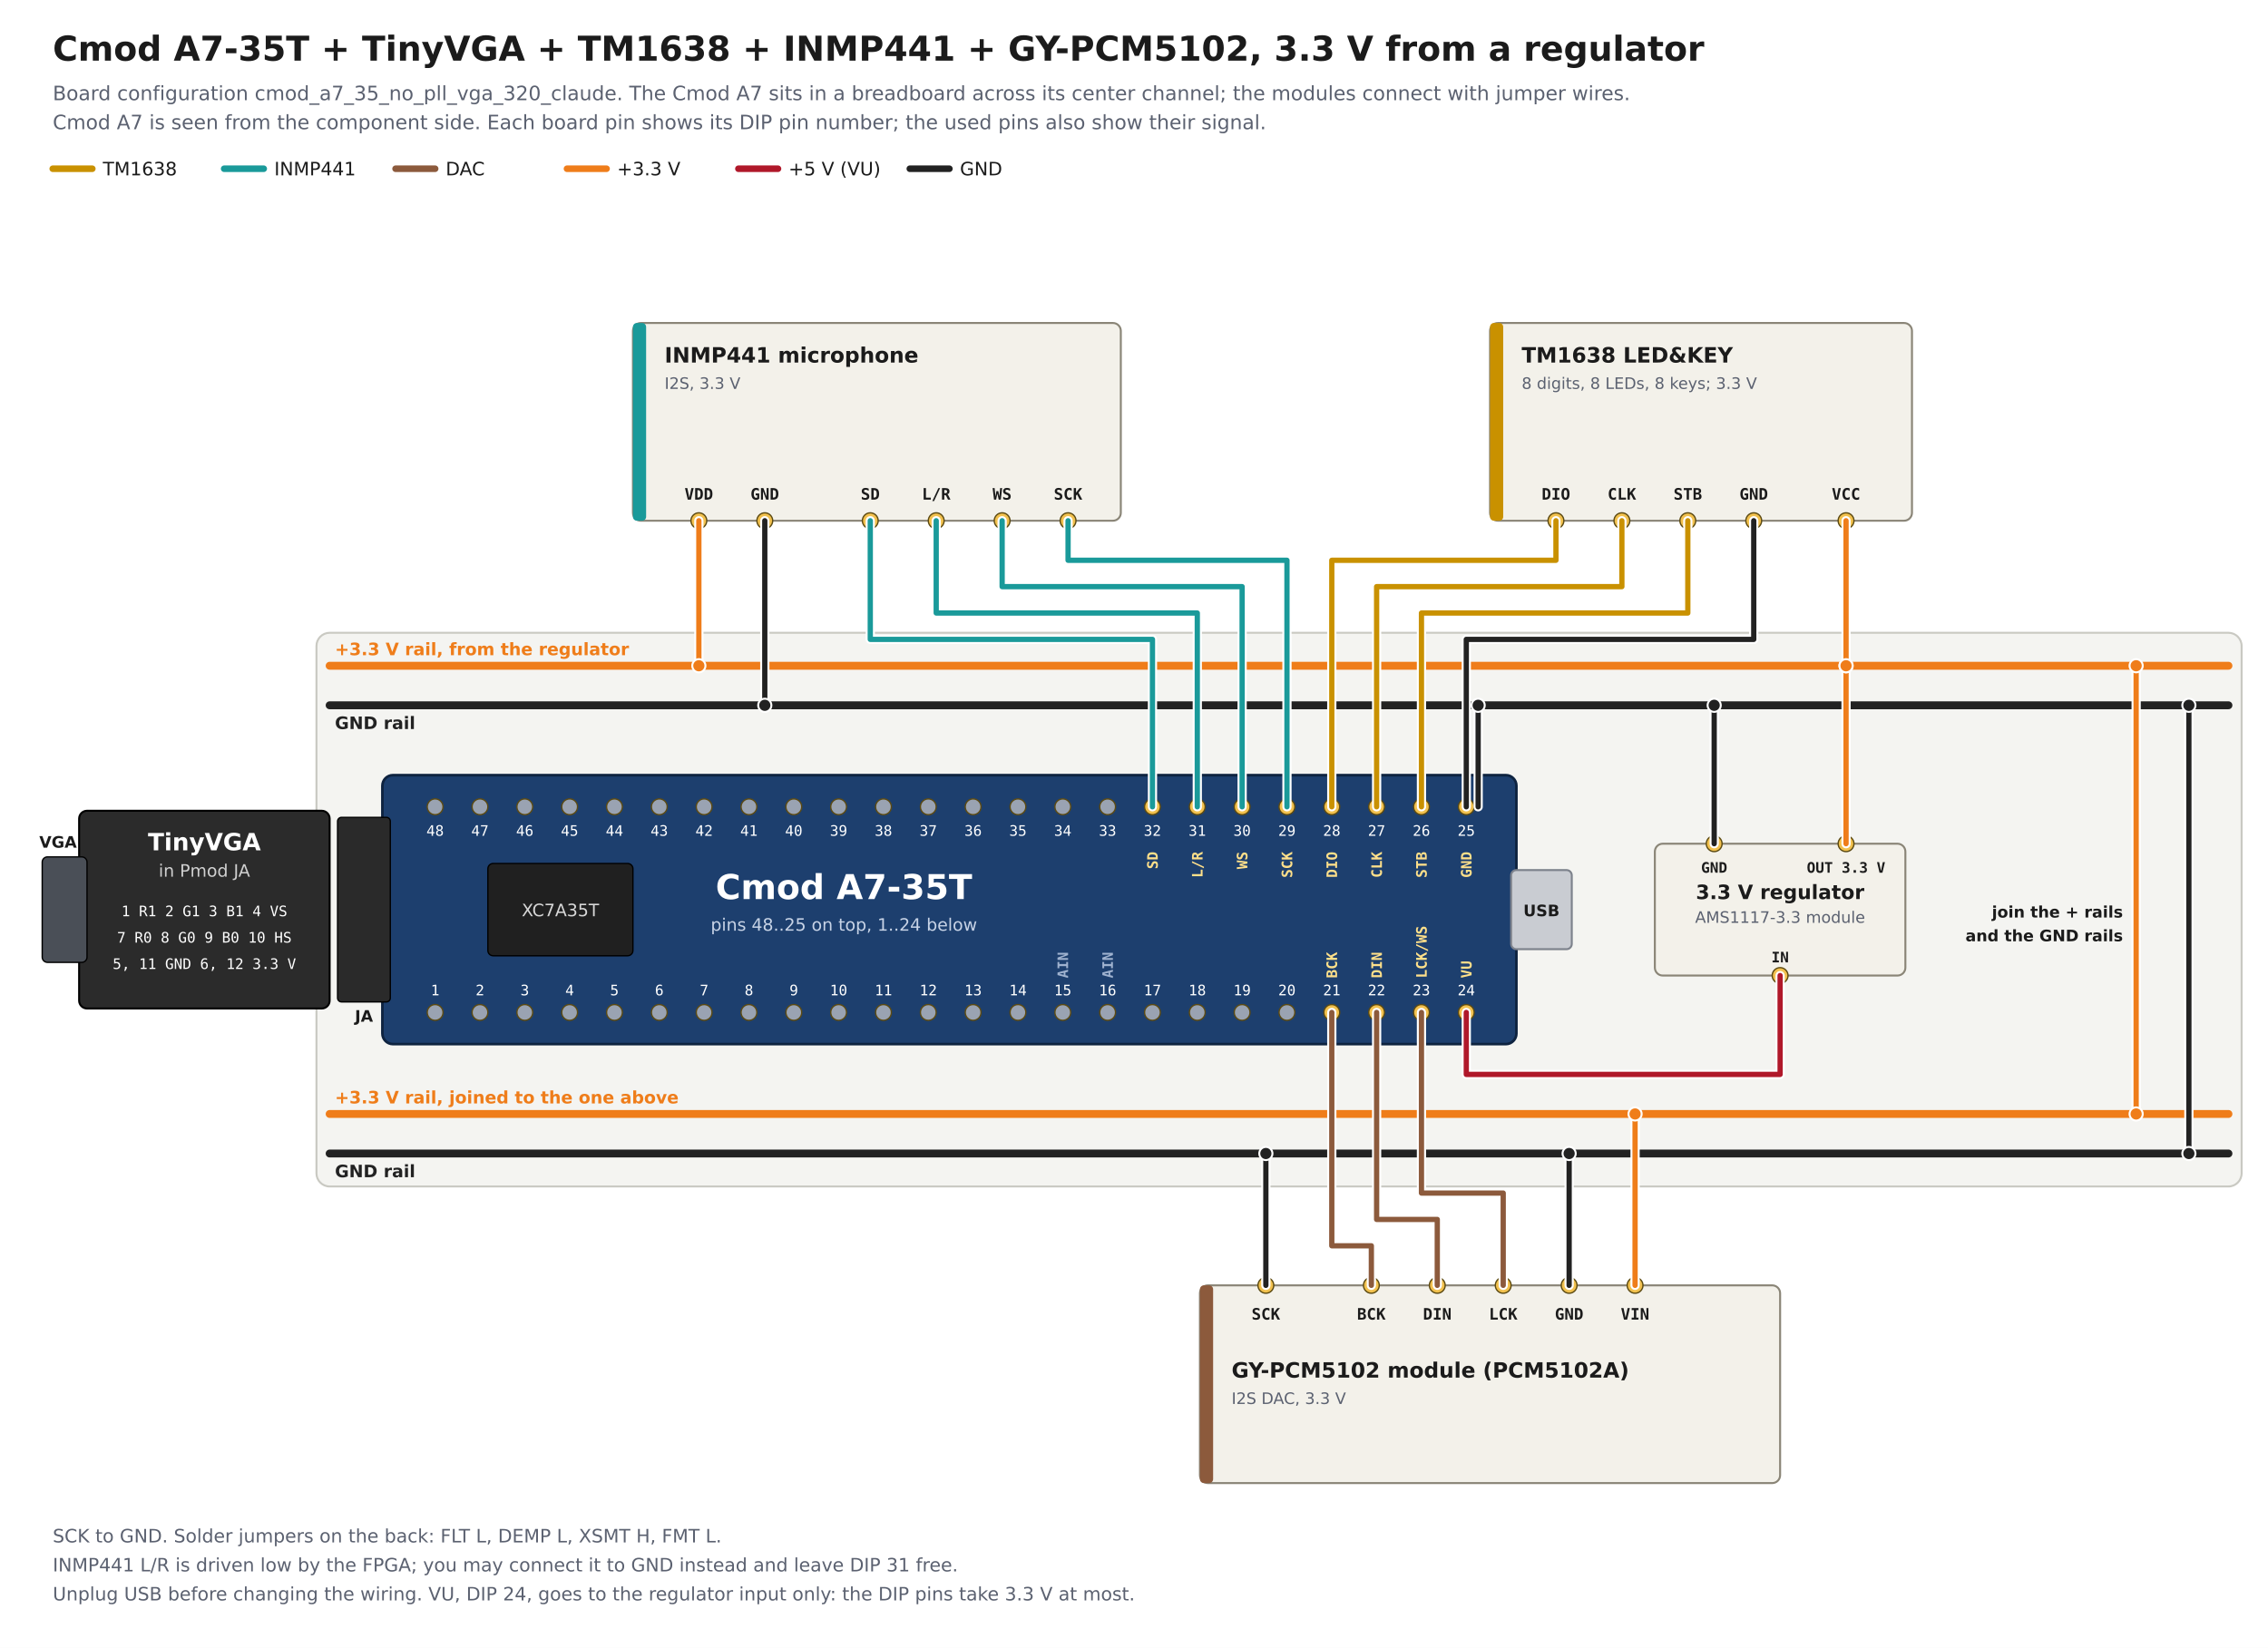
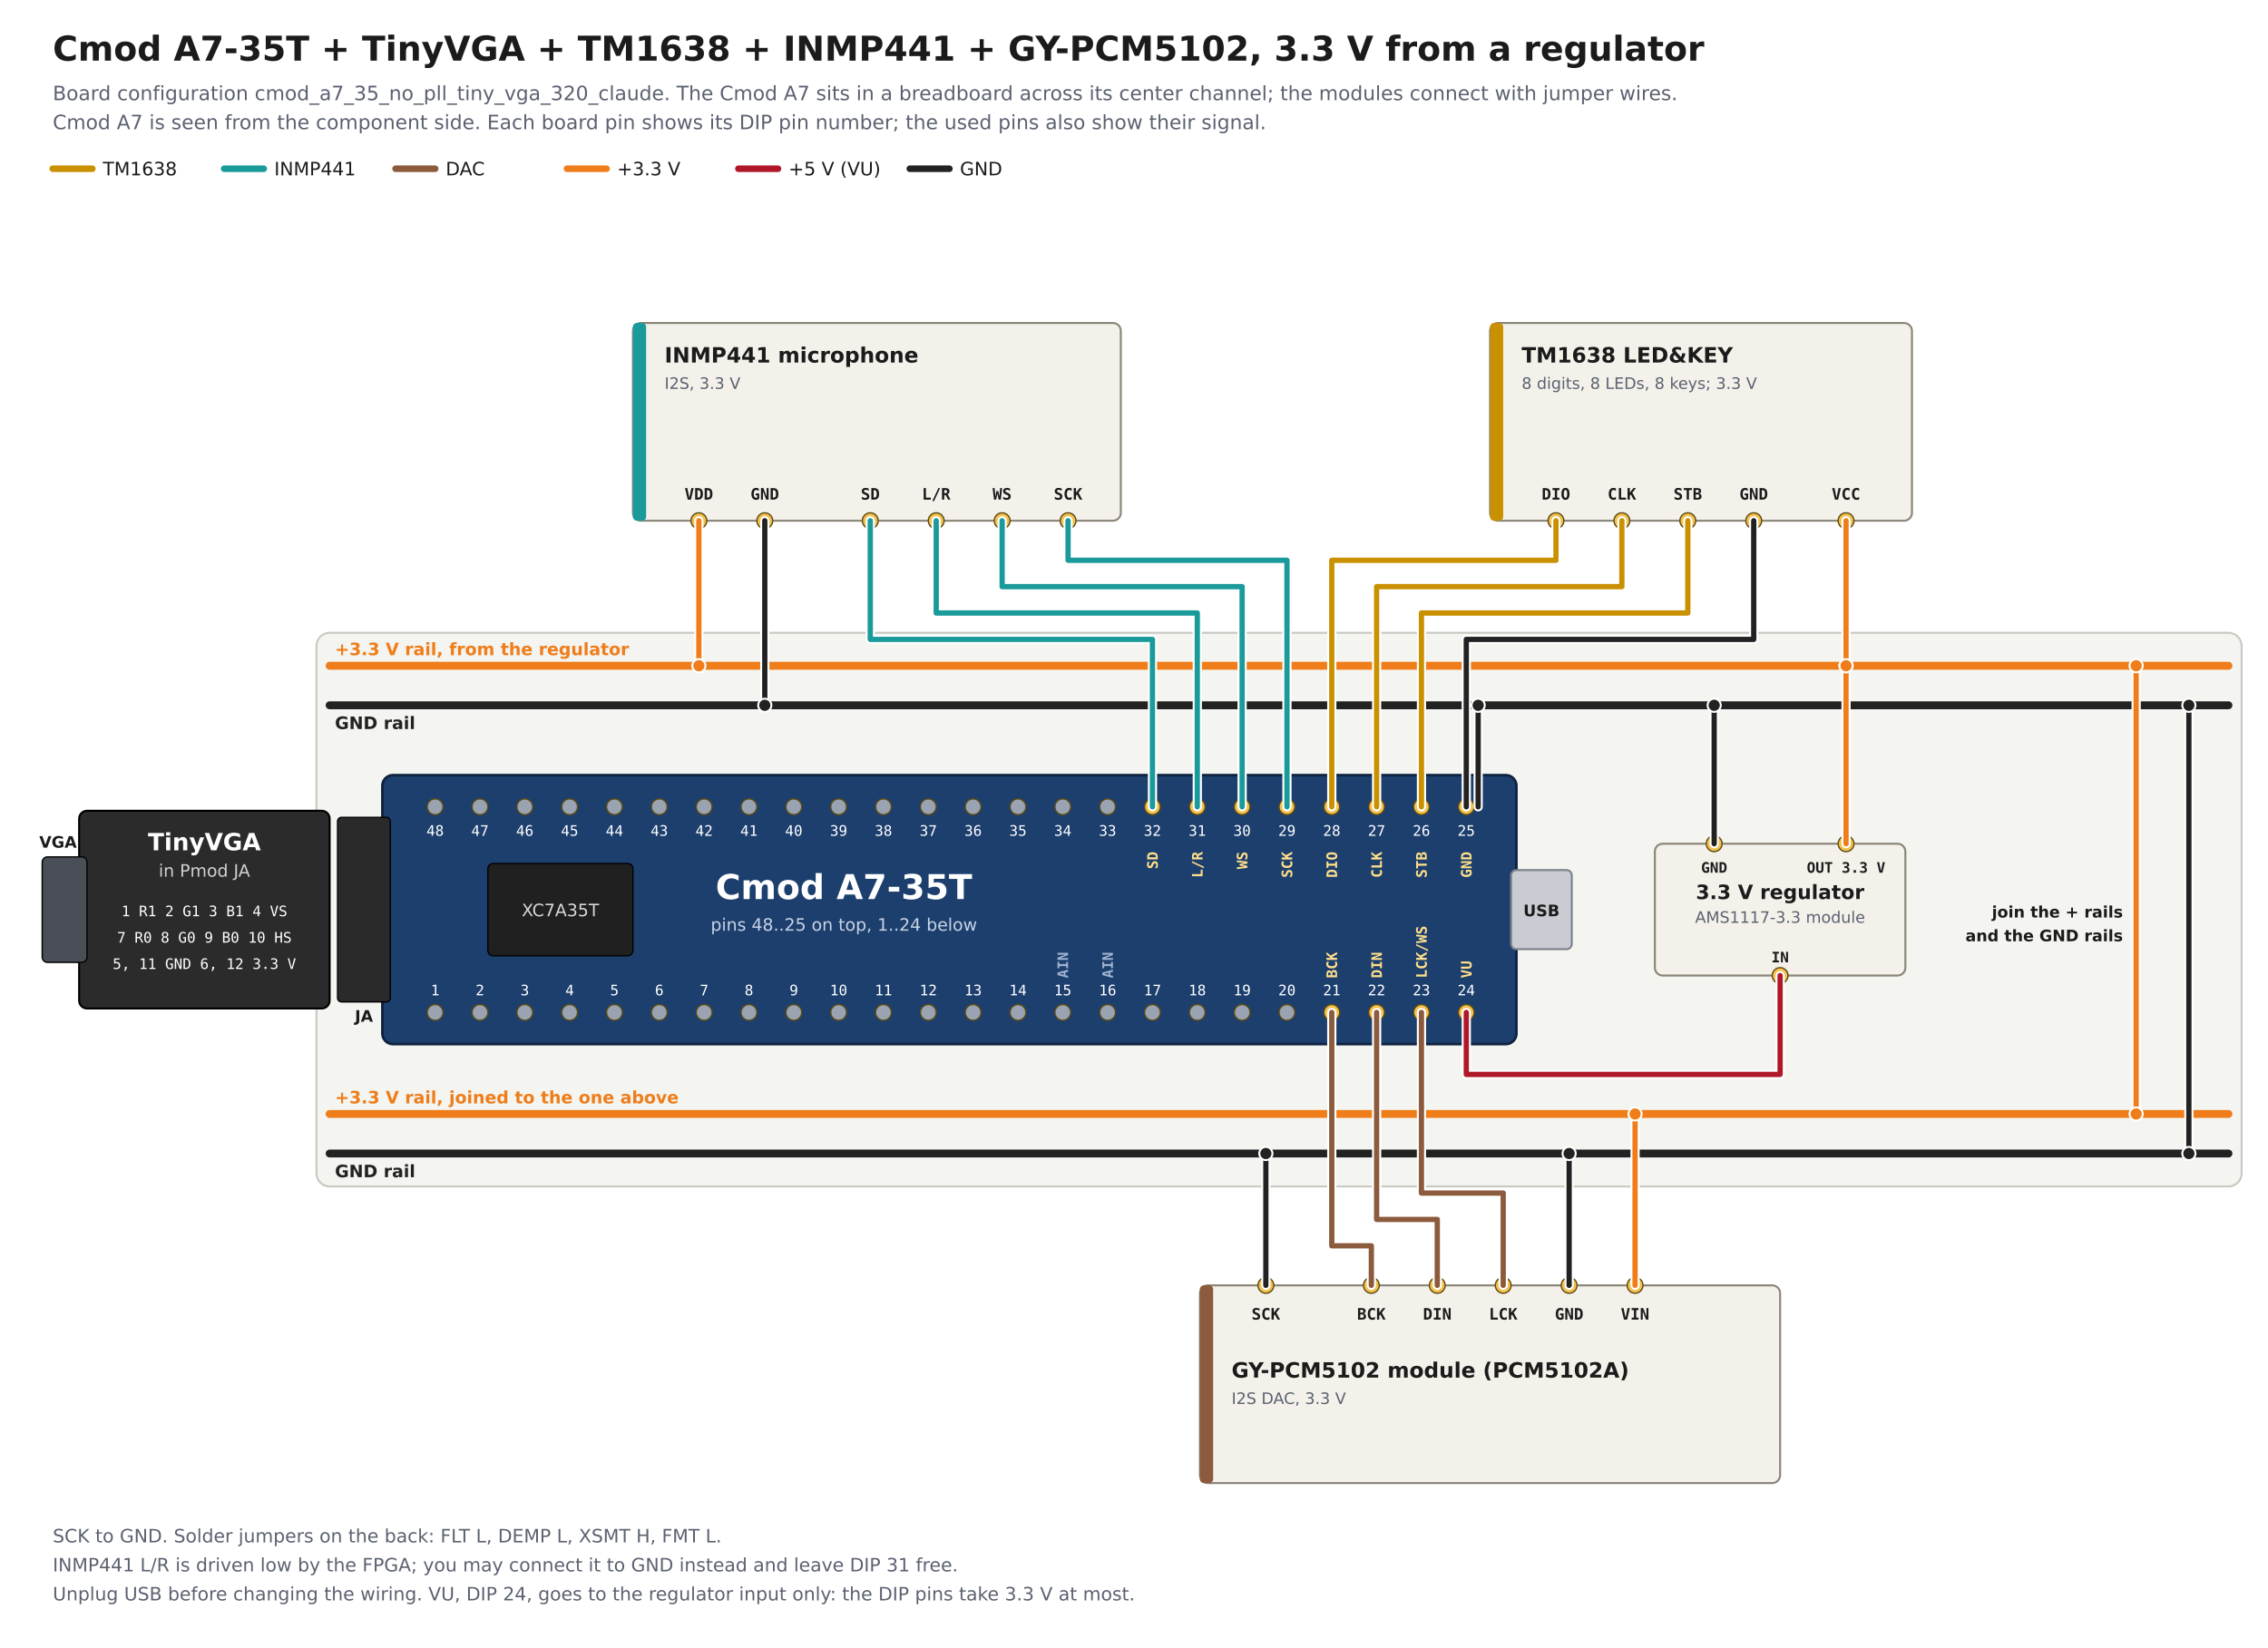
<svg xmlns="http://www.w3.org/2000/svg" width="1720" height="1250" viewBox="0 0 1720 1250">
  <rect width="1720" height="1250" fill="#ffffff" />
  <text x="40" y="46" font-family="DejaVu Sans, Liberation Sans, Arial, sans-serif" font-size="26" font-weight="bold" fill="#1b1b1b" text-anchor="start">Cmod A7-35T + TinyVGA + TM1638 + INMP441 + GY-PCM5102, 3.3 V from a regulator</text>
-   <text x="40" y="76" font-family="DejaVu Sans, Liberation Sans, Arial, sans-serif" font-size="15" font-weight="normal" fill="#5b6170" text-anchor="start">Board configuration cmod_a7_35_no_pll_vga_320_claude. The Cmod A7 sits in a breadboard across its center channel; the modules connect with jumper wires.</text>
+   <text x="40" y="76" font-family="DejaVu Sans, Liberation Sans, Arial, sans-serif" font-size="15" font-weight="normal" fill="#5b6170" text-anchor="start">Board configuration cmod_a7_35_no_pll_tiny_vga_320_claude. The Cmod A7 sits in a breadboard across its center channel; the modules connect with jumper wires.</text>
  <text x="40" y="98" font-family="DejaVu Sans, Liberation Sans, Arial, sans-serif" font-size="15" font-weight="normal" fill="#5b6170" text-anchor="start">Cmod A7 is seen from the component side. Each board pin shows its DIP pin number; the used pins also show their signal.</text>
  <line x1="40" y1="128" x2="70" y2="128" stroke="#c99100" stroke-width="5" stroke-linecap="round" />
  <text x="78" y="133" font-family="DejaVu Sans, Liberation Sans, Arial, sans-serif" font-size="14" font-weight="normal" fill="#1b1b1b" text-anchor="start">TM1638</text>
  <line x1="170" y1="128" x2="200" y2="128" stroke="#1a9a9a" stroke-width="5" stroke-linecap="round" />
  <text x="208" y="133" font-family="DejaVu Sans, Liberation Sans, Arial, sans-serif" font-size="14" font-weight="normal" fill="#1b1b1b" text-anchor="start">INMP441</text>
  <line x1="300" y1="128" x2="330" y2="128" stroke="#8c5a3c" stroke-width="5" stroke-linecap="round" />
  <text x="338" y="133" font-family="DejaVu Sans, Liberation Sans, Arial, sans-serif" font-size="14" font-weight="normal" fill="#1b1b1b" text-anchor="start">DAC</text>
  <line x1="430" y1="128" x2="460" y2="128" stroke="#ef7d1a" stroke-width="5" stroke-linecap="round" />
  <text x="468" y="133" font-family="DejaVu Sans, Liberation Sans, Arial, sans-serif" font-size="14" font-weight="normal" fill="#1b1b1b" text-anchor="start">+3.3 V</text>
  <line x1="560" y1="128" x2="590" y2="128" stroke="#b0182a" stroke-width="5" stroke-linecap="round" />
  <text x="598" y="133" font-family="DejaVu Sans, Liberation Sans, Arial, sans-serif" font-size="14" font-weight="normal" fill="#1b1b1b" text-anchor="start">+5 V (VU)</text>
  <line x1="690" y1="128" x2="720" y2="128" stroke="#222222" stroke-width="5" stroke-linecap="round" />
  <text x="728" y="133" font-family="DejaVu Sans, Liberation Sans, Arial, sans-serif" font-size="14" font-weight="normal" fill="#1b1b1b" text-anchor="start">GND</text>
  <g transform="translate(0 0)">
    <rect x="240" y="480" width="1460" height="420" rx="10" fill="#f4f4f1" stroke="#c9c9c2" stroke-width="1.5" />
    <text x="254" y="497" font-family="DejaVu Sans, Liberation Sans, Arial, sans-serif" font-size="13" font-weight="bold" fill="#ef7d1a" text-anchor="start">+3.3 V rail, from the regulator</text>
    <text x="254" y="553" font-family="DejaVu Sans, Liberation Sans, Arial, sans-serif" font-size="13" font-weight="bold" fill="#222222" text-anchor="start">GND rail</text>
    <text x="254" y="837" font-family="DejaVu Sans, Liberation Sans, Arial, sans-serif" font-size="13" font-weight="bold" fill="#ef7d1a" text-anchor="start">+3.3 V rail, joined to the one above</text>
    <text x="254" y="893" font-family="DejaVu Sans, Liberation Sans, Arial, sans-serif" font-size="13" font-weight="bold" fill="#222222" text-anchor="start">GND rail</text>
    <line x1="250" y1="505" x2="1690" y2="505" stroke="#ef7d1a" stroke-width="6" stroke-linecap="round" />
    <line x1="250" y1="535" x2="1690" y2="535" stroke="#222222" stroke-width="6" stroke-linecap="round" />
    <line x1="250" y1="845" x2="1690" y2="845" stroke="#ef7d1a" stroke-width="6" stroke-linecap="round" />
    <line x1="250" y1="875" x2="1690" y2="875" stroke="#222222" stroke-width="6" stroke-linecap="round" />
    <rect x="290" y="588" width="860" height="204" rx="8" fill="#1d3f6e" stroke="#0e2340" stroke-width="2" />
    <rect x="1146" y="660" width="46" height="60" rx="4" fill="#c9ccd2" stroke="#7d828c" stroke-width="1.5" />
    <text x="1169" y="695" font-family="DejaVu Sans, Liberation Sans, Arial, sans-serif" font-size="12" font-weight="bold" fill="#1b1b1b" text-anchor="middle">USB</text>
    <rect x="370" y="655" width="110" height="70" rx="4" fill="#202020" stroke="#000000" stroke-width="1" />
    <text x="425" y="695" font-family="DejaVu Sans, Liberation Sans, Arial, sans-serif" font-size="13" font-weight="normal" fill="#d8d8d8" text-anchor="middle">XC7A35T</text>
    <text x="640" y="682" font-family="DejaVu Sans, Liberation Sans, Arial, sans-serif" font-size="26" font-weight="bold" fill="#ffffff" text-anchor="middle">Cmod A7-35T</text>
    <text x="640" y="706" font-family="DejaVu Sans, Liberation Sans, Arial, sans-serif" font-size="13" font-weight="normal" fill="#c7d3e6" text-anchor="middle">pins 48..25 on top, 1..24 below</text>
    <circle cx="330" cy="768" r="6" fill="#9aa3b2" stroke="#5c4a12" stroke-width="1" />
    <text x="330" y="755" font-family="DejaVu Sans Mono, Liberation Mono, monospace" font-size="11" font-weight="normal" fill="#ffffff" text-anchor="middle">1</text>
    <circle cx="364" cy="768" r="6" fill="#9aa3b2" stroke="#5c4a12" stroke-width="1" />
    <text x="364" y="755" font-family="DejaVu Sans Mono, Liberation Mono, monospace" font-size="11" font-weight="normal" fill="#ffffff" text-anchor="middle">2</text>
    <circle cx="398" cy="768" r="6" fill="#9aa3b2" stroke="#5c4a12" stroke-width="1" />
    <text x="398" y="755" font-family="DejaVu Sans Mono, Liberation Mono, monospace" font-size="11" font-weight="normal" fill="#ffffff" text-anchor="middle">3</text>
    <circle cx="432" cy="768" r="6" fill="#9aa3b2" stroke="#5c4a12" stroke-width="1" />
    <text x="432" y="755" font-family="DejaVu Sans Mono, Liberation Mono, monospace" font-size="11" font-weight="normal" fill="#ffffff" text-anchor="middle">4</text>
    <circle cx="466" cy="768" r="6" fill="#9aa3b2" stroke="#5c4a12" stroke-width="1" />
    <text x="466" y="755" font-family="DejaVu Sans Mono, Liberation Mono, monospace" font-size="11" font-weight="normal" fill="#ffffff" text-anchor="middle">5</text>
    <circle cx="500" cy="768" r="6" fill="#9aa3b2" stroke="#5c4a12" stroke-width="1" />
    <text x="500" y="755" font-family="DejaVu Sans Mono, Liberation Mono, monospace" font-size="11" font-weight="normal" fill="#ffffff" text-anchor="middle">6</text>
    <circle cx="534" cy="768" r="6" fill="#9aa3b2" stroke="#5c4a12" stroke-width="1" />
    <text x="534" y="755" font-family="DejaVu Sans Mono, Liberation Mono, monospace" font-size="11" font-weight="normal" fill="#ffffff" text-anchor="middle">7</text>
    <circle cx="568" cy="768" r="6" fill="#9aa3b2" stroke="#5c4a12" stroke-width="1" />
    <text x="568" y="755" font-family="DejaVu Sans Mono, Liberation Mono, monospace" font-size="11" font-weight="normal" fill="#ffffff" text-anchor="middle">8</text>
    <circle cx="602" cy="768" r="6" fill="#9aa3b2" stroke="#5c4a12" stroke-width="1" />
    <text x="602" y="755" font-family="DejaVu Sans Mono, Liberation Mono, monospace" font-size="11" font-weight="normal" fill="#ffffff" text-anchor="middle">9</text>
    <circle cx="636" cy="768" r="6" fill="#9aa3b2" stroke="#5c4a12" stroke-width="1" />
    <text x="636" y="755" font-family="DejaVu Sans Mono, Liberation Mono, monospace" font-size="11" font-weight="normal" fill="#ffffff" text-anchor="middle">10</text>
    <circle cx="670" cy="768" r="6" fill="#9aa3b2" stroke="#5c4a12" stroke-width="1" />
    <text x="670" y="755" font-family="DejaVu Sans Mono, Liberation Mono, monospace" font-size="11" font-weight="normal" fill="#ffffff" text-anchor="middle">11</text>
    <circle cx="704" cy="768" r="6" fill="#9aa3b2" stroke="#5c4a12" stroke-width="1" />
    <text x="704" y="755" font-family="DejaVu Sans Mono, Liberation Mono, monospace" font-size="11" font-weight="normal" fill="#ffffff" text-anchor="middle">12</text>
    <circle cx="738" cy="768" r="6" fill="#9aa3b2" stroke="#5c4a12" stroke-width="1" />
    <text x="738" y="755" font-family="DejaVu Sans Mono, Liberation Mono, monospace" font-size="11" font-weight="normal" fill="#ffffff" text-anchor="middle">13</text>
    <circle cx="772" cy="768" r="6" fill="#9aa3b2" stroke="#5c4a12" stroke-width="1" />
    <text x="772" y="755" font-family="DejaVu Sans Mono, Liberation Mono, monospace" font-size="11" font-weight="normal" fill="#ffffff" text-anchor="middle">14</text>
    <circle cx="806" cy="768" r="6" fill="#9aa3b2" stroke="#5c4a12" stroke-width="1" />
    <text x="806" y="755" font-family="DejaVu Sans Mono, Liberation Mono, monospace" font-size="11" font-weight="normal" fill="#ffffff" text-anchor="middle">15</text>
    <text x="810" y="742" font-family="DejaVu Sans Mono, Liberation Mono, monospace" font-size="11" font-weight="bold" fill="#9fb2cf" text-anchor="start" transform="rotate(-90 810 742)">AIN</text>
    <circle cx="840" cy="768" r="6" fill="#9aa3b2" stroke="#5c4a12" stroke-width="1" />
    <text x="840" y="755" font-family="DejaVu Sans Mono, Liberation Mono, monospace" font-size="11" font-weight="normal" fill="#ffffff" text-anchor="middle">16</text>
    <text x="844" y="742" font-family="DejaVu Sans Mono, Liberation Mono, monospace" font-size="11" font-weight="bold" fill="#9fb2cf" text-anchor="start" transform="rotate(-90 844 742)">AIN</text>
    <circle cx="874" cy="768" r="6" fill="#9aa3b2" stroke="#5c4a12" stroke-width="1" />
    <text x="874" y="755" font-family="DejaVu Sans Mono, Liberation Mono, monospace" font-size="11" font-weight="normal" fill="#ffffff" text-anchor="middle">17</text>
    <circle cx="908" cy="768" r="6" fill="#9aa3b2" stroke="#5c4a12" stroke-width="1" />
    <text x="908" y="755" font-family="DejaVu Sans Mono, Liberation Mono, monospace" font-size="11" font-weight="normal" fill="#ffffff" text-anchor="middle">18</text>
    <circle cx="942" cy="768" r="6" fill="#9aa3b2" stroke="#5c4a12" stroke-width="1" />
    <text x="942" y="755" font-family="DejaVu Sans Mono, Liberation Mono, monospace" font-size="11" font-weight="normal" fill="#ffffff" text-anchor="middle">19</text>
    <circle cx="976" cy="768" r="6" fill="#9aa3b2" stroke="#5c4a12" stroke-width="1" />
    <text x="976" y="755" font-family="DejaVu Sans Mono, Liberation Mono, monospace" font-size="11" font-weight="normal" fill="#ffffff" text-anchor="middle">20</text>
    <circle cx="1010" cy="768" r="6" fill="#f2c14e" stroke="#5c4a12" stroke-width="1" />
    <text x="1010" y="755" font-family="DejaVu Sans Mono, Liberation Mono, monospace" font-size="11" font-weight="normal" fill="#ffffff" text-anchor="middle">21</text>
    <text x="1014" y="742" font-family="DejaVu Sans Mono, Liberation Mono, monospace" font-size="11" font-weight="bold" fill="#ffe08a" text-anchor="start" transform="rotate(-90 1014 742)">BCK</text>
    <circle cx="1044" cy="768" r="6" fill="#f2c14e" stroke="#5c4a12" stroke-width="1" />
    <text x="1044" y="755" font-family="DejaVu Sans Mono, Liberation Mono, monospace" font-size="11" font-weight="normal" fill="#ffffff" text-anchor="middle">22</text>
    <text x="1048" y="742" font-family="DejaVu Sans Mono, Liberation Mono, monospace" font-size="11" font-weight="bold" fill="#ffe08a" text-anchor="start" transform="rotate(-90 1048 742)">DIN</text>
    <circle cx="1078" cy="768" r="6" fill="#f2c14e" stroke="#5c4a12" stroke-width="1" />
    <text x="1078" y="755" font-family="DejaVu Sans Mono, Liberation Mono, monospace" font-size="11" font-weight="normal" fill="#ffffff" text-anchor="middle">23</text>
    <text x="1082" y="742" font-family="DejaVu Sans Mono, Liberation Mono, monospace" font-size="11" font-weight="bold" fill="#ffe08a" text-anchor="start" transform="rotate(-90 1082 742)">LCK/WS</text>
    <circle cx="1112" cy="768" r="6" fill="#f2c14e" stroke="#5c4a12" stroke-width="1" />
    <text x="1112" y="755" font-family="DejaVu Sans Mono, Liberation Mono, monospace" font-size="11" font-weight="normal" fill="#ffffff" text-anchor="middle">24</text>
    <text x="1116" y="742" font-family="DejaVu Sans Mono, Liberation Mono, monospace" font-size="11" font-weight="bold" fill="#ffe08a" text-anchor="start" transform="rotate(-90 1116 742)">VU</text>
    <circle cx="1112" cy="612" r="6" fill="#f2c14e" stroke="#5c4a12" stroke-width="1" />
    <text x="1112" y="634" font-family="DejaVu Sans Mono, Liberation Mono, monospace" font-size="11" font-weight="normal" fill="#ffffff" text-anchor="middle">25</text>
    <text x="1116" y="646" font-family="DejaVu Sans Mono, Liberation Mono, monospace" font-size="11" font-weight="bold" fill="#ffe08a" text-anchor="end" transform="rotate(-90 1116 646)">GND</text>
    <circle cx="1078" cy="612" r="6" fill="#f2c14e" stroke="#5c4a12" stroke-width="1" />
    <text x="1078" y="634" font-family="DejaVu Sans Mono, Liberation Mono, monospace" font-size="11" font-weight="normal" fill="#ffffff" text-anchor="middle">26</text>
    <text x="1082" y="646" font-family="DejaVu Sans Mono, Liberation Mono, monospace" font-size="11" font-weight="bold" fill="#ffe08a" text-anchor="end" transform="rotate(-90 1082 646)">STB</text>
    <circle cx="1044" cy="612" r="6" fill="#f2c14e" stroke="#5c4a12" stroke-width="1" />
    <text x="1044" y="634" font-family="DejaVu Sans Mono, Liberation Mono, monospace" font-size="11" font-weight="normal" fill="#ffffff" text-anchor="middle">27</text>
    <text x="1048" y="646" font-family="DejaVu Sans Mono, Liberation Mono, monospace" font-size="11" font-weight="bold" fill="#ffe08a" text-anchor="end" transform="rotate(-90 1048 646)">CLK</text>
    <circle cx="1010" cy="612" r="6" fill="#f2c14e" stroke="#5c4a12" stroke-width="1" />
    <text x="1010" y="634" font-family="DejaVu Sans Mono, Liberation Mono, monospace" font-size="11" font-weight="normal" fill="#ffffff" text-anchor="middle">28</text>
    <text x="1014" y="646" font-family="DejaVu Sans Mono, Liberation Mono, monospace" font-size="11" font-weight="bold" fill="#ffe08a" text-anchor="end" transform="rotate(-90 1014 646)">DIO</text>
    <circle cx="976" cy="612" r="6" fill="#f2c14e" stroke="#5c4a12" stroke-width="1" />
    <text x="976" y="634" font-family="DejaVu Sans Mono, Liberation Mono, monospace" font-size="11" font-weight="normal" fill="#ffffff" text-anchor="middle">29</text>
    <text x="980" y="646" font-family="DejaVu Sans Mono, Liberation Mono, monospace" font-size="11" font-weight="bold" fill="#ffe08a" text-anchor="end" transform="rotate(-90 980 646)">SCK</text>
    <circle cx="942" cy="612" r="6" fill="#f2c14e" stroke="#5c4a12" stroke-width="1" />
    <text x="942" y="634" font-family="DejaVu Sans Mono, Liberation Mono, monospace" font-size="11" font-weight="normal" fill="#ffffff" text-anchor="middle">30</text>
    <text x="946" y="646" font-family="DejaVu Sans Mono, Liberation Mono, monospace" font-size="11" font-weight="bold" fill="#ffe08a" text-anchor="end" transform="rotate(-90 946 646)">WS</text>
    <circle cx="908" cy="612" r="6" fill="#f2c14e" stroke="#5c4a12" stroke-width="1" />
    <text x="908" y="634" font-family="DejaVu Sans Mono, Liberation Mono, monospace" font-size="11" font-weight="normal" fill="#ffffff" text-anchor="middle">31</text>
    <text x="912" y="646" font-family="DejaVu Sans Mono, Liberation Mono, monospace" font-size="11" font-weight="bold" fill="#ffe08a" text-anchor="end" transform="rotate(-90 912 646)">L/R</text>
    <circle cx="874" cy="612" r="6" fill="#f2c14e" stroke="#5c4a12" stroke-width="1" />
    <text x="874" y="634" font-family="DejaVu Sans Mono, Liberation Mono, monospace" font-size="11" font-weight="normal" fill="#ffffff" text-anchor="middle">32</text>
    <text x="878" y="646" font-family="DejaVu Sans Mono, Liberation Mono, monospace" font-size="11" font-weight="bold" fill="#ffe08a" text-anchor="end" transform="rotate(-90 878 646)">SD</text>
    <circle cx="840" cy="612" r="6" fill="#9aa3b2" stroke="#5c4a12" stroke-width="1" />
    <text x="840" y="634" font-family="DejaVu Sans Mono, Liberation Mono, monospace" font-size="11" font-weight="normal" fill="#ffffff" text-anchor="middle">33</text>
    <circle cx="806" cy="612" r="6" fill="#9aa3b2" stroke="#5c4a12" stroke-width="1" />
    <text x="806" y="634" font-family="DejaVu Sans Mono, Liberation Mono, monospace" font-size="11" font-weight="normal" fill="#ffffff" text-anchor="middle">34</text>
    <circle cx="772" cy="612" r="6" fill="#9aa3b2" stroke="#5c4a12" stroke-width="1" />
    <text x="772" y="634" font-family="DejaVu Sans Mono, Liberation Mono, monospace" font-size="11" font-weight="normal" fill="#ffffff" text-anchor="middle">35</text>
    <circle cx="738" cy="612" r="6" fill="#9aa3b2" stroke="#5c4a12" stroke-width="1" />
    <text x="738" y="634" font-family="DejaVu Sans Mono, Liberation Mono, monospace" font-size="11" font-weight="normal" fill="#ffffff" text-anchor="middle">36</text>
    <circle cx="704" cy="612" r="6" fill="#9aa3b2" stroke="#5c4a12" stroke-width="1" />
    <text x="704" y="634" font-family="DejaVu Sans Mono, Liberation Mono, monospace" font-size="11" font-weight="normal" fill="#ffffff" text-anchor="middle">37</text>
    <circle cx="670" cy="612" r="6" fill="#9aa3b2" stroke="#5c4a12" stroke-width="1" />
    <text x="670" y="634" font-family="DejaVu Sans Mono, Liberation Mono, monospace" font-size="11" font-weight="normal" fill="#ffffff" text-anchor="middle">38</text>
    <circle cx="636" cy="612" r="6" fill="#9aa3b2" stroke="#5c4a12" stroke-width="1" />
    <text x="636" y="634" font-family="DejaVu Sans Mono, Liberation Mono, monospace" font-size="11" font-weight="normal" fill="#ffffff" text-anchor="middle">39</text>
    <circle cx="602" cy="612" r="6" fill="#9aa3b2" stroke="#5c4a12" stroke-width="1" />
    <text x="602" y="634" font-family="DejaVu Sans Mono, Liberation Mono, monospace" font-size="11" font-weight="normal" fill="#ffffff" text-anchor="middle">40</text>
    <circle cx="568" cy="612" r="6" fill="#9aa3b2" stroke="#5c4a12" stroke-width="1" />
    <text x="568" y="634" font-family="DejaVu Sans Mono, Liberation Mono, monospace" font-size="11" font-weight="normal" fill="#ffffff" text-anchor="middle">41</text>
    <circle cx="534" cy="612" r="6" fill="#9aa3b2" stroke="#5c4a12" stroke-width="1" />
    <text x="534" y="634" font-family="DejaVu Sans Mono, Liberation Mono, monospace" font-size="11" font-weight="normal" fill="#ffffff" text-anchor="middle">42</text>
    <circle cx="500" cy="612" r="6" fill="#9aa3b2" stroke="#5c4a12" stroke-width="1" />
    <text x="500" y="634" font-family="DejaVu Sans Mono, Liberation Mono, monospace" font-size="11" font-weight="normal" fill="#ffffff" text-anchor="middle">43</text>
    <circle cx="466" cy="612" r="6" fill="#9aa3b2" stroke="#5c4a12" stroke-width="1" />
    <text x="466" y="634" font-family="DejaVu Sans Mono, Liberation Mono, monospace" font-size="11" font-weight="normal" fill="#ffffff" text-anchor="middle">44</text>
    <circle cx="432" cy="612" r="6" fill="#9aa3b2" stroke="#5c4a12" stroke-width="1" />
    <text x="432" y="634" font-family="DejaVu Sans Mono, Liberation Mono, monospace" font-size="11" font-weight="normal" fill="#ffffff" text-anchor="middle">45</text>
    <circle cx="398" cy="612" r="6" fill="#9aa3b2" stroke="#5c4a12" stroke-width="1" />
    <text x="398" y="634" font-family="DejaVu Sans Mono, Liberation Mono, monospace" font-size="11" font-weight="normal" fill="#ffffff" text-anchor="middle">46</text>
    <circle cx="364" cy="612" r="6" fill="#9aa3b2" stroke="#5c4a12" stroke-width="1" />
    <text x="364" y="634" font-family="DejaVu Sans Mono, Liberation Mono, monospace" font-size="11" font-weight="normal" fill="#ffffff" text-anchor="middle">47</text>
    <circle cx="330" cy="612" r="6" fill="#9aa3b2" stroke="#5c4a12" stroke-width="1" />
    <text x="330" y="634" font-family="DejaVu Sans Mono, Liberation Mono, monospace" font-size="11" font-weight="normal" fill="#ffffff" text-anchor="middle">48</text>
    <rect x="256" y="620" width="40" height="140" rx="3" fill="#2a2a2a" stroke="#000000" stroke-width="1" />
    <text x="276" y="775" font-family="DejaVu Sans, Liberation Sans, Arial, sans-serif" font-size="12" font-weight="bold" fill="#1b1b1b" text-anchor="middle">JA</text>
    <rect x="60" y="615" width="190" height="150" rx="6" fill="#2b2b2b" stroke="#000000" stroke-width="1.5" />
    <rect x="32" y="650" width="34" height="80" rx="4" fill="#4a4f57" stroke="#000000" stroke-width="1" />
    <text x="155" y="645" font-family="DejaVu Sans, Liberation Sans, Arial, sans-serif" font-size="18" font-weight="bold" fill="#ffffff" text-anchor="middle">TinyVGA</text>
    <text x="155" y="665" font-family="DejaVu Sans, Liberation Sans, Arial, sans-serif" font-size="13" font-weight="normal" fill="#d0d0d0" text-anchor="middle">in Pmod JA</text>
    <text x="155" y="695" font-family="DejaVu Sans Mono, Liberation Mono, monospace" font-size="11" font-weight="normal" fill="#ffffff" text-anchor="middle">1 R1  2 G1  3 B1  4 VS</text>
    <text x="155" y="715" font-family="DejaVu Sans Mono, Liberation Mono, monospace" font-size="11" font-weight="normal" fill="#ffffff" text-anchor="middle">7 R0  8 G0  9 B0 10 HS</text>
    <text x="155" y="735" font-family="DejaVu Sans Mono, Liberation Mono, monospace" font-size="11" font-weight="normal" fill="#ffffff" text-anchor="middle">5, 11 GND   6, 12 3.3 V</text>
    <text x="44" y="643" font-family="DejaVu Sans, Liberation Sans, Arial, sans-serif" font-size="12" font-weight="bold" fill="#1b1b1b" text-anchor="middle">VGA</text>
    <polyline points="1121,612 1121,535" fill="none" stroke="#ffffff" stroke-width="7" stroke-linejoin="round" stroke-linecap="round" />
    <polyline points="1121,612 1121,535" fill="none" stroke="#222222" stroke-width="4" stroke-linejoin="round" stroke-linecap="round" />
    <circle cx="1121" cy="535" r="5" fill="#222222" stroke="#ffffff" stroke-width="1.5" />
    <polyline points="1620,505 1620,845" fill="none" stroke="#ffffff" stroke-width="7" stroke-linejoin="round" stroke-linecap="round" />
    <polyline points="1620,505 1620,845" fill="none" stroke="#ef7d1a" stroke-width="4" stroke-linejoin="round" stroke-linecap="round" />
    <circle cx="1620" cy="505" r="5" fill="#ef7d1a" stroke="#ffffff" stroke-width="1.5" />
    <circle cx="1620" cy="845" r="5" fill="#ef7d1a" stroke="#ffffff" stroke-width="1.5" />
    <polyline points="1660,535 1660,875" fill="none" stroke="#ffffff" stroke-width="7" stroke-linejoin="round" stroke-linecap="round" />
    <polyline points="1660,535 1660,875" fill="none" stroke="#222222" stroke-width="4" stroke-linejoin="round" stroke-linecap="round" />
    <circle cx="1660" cy="535" r="5" fill="#222222" stroke="#ffffff" stroke-width="1.5" />
    <circle cx="1660" cy="875" r="5" fill="#222222" stroke="#ffffff" stroke-width="1.5" />
    <text x="1610" y="696" font-family="DejaVu Sans, Liberation Sans, Arial, sans-serif" font-size="12" font-weight="bold" fill="#1b1b1b" text-anchor="end">join the + rails</text>
    <text x="1610" y="714" font-family="DejaVu Sans, Liberation Sans, Arial, sans-serif" font-size="12" font-weight="bold" fill="#1b1b1b" text-anchor="end">and the GND rails</text>
    <rect x="1255" y="640" width="190" height="100" rx="6" fill="#f3f1ea" stroke="#8a8577" stroke-width="1.5" />
    <text x="1350.0" y="682" font-family="DejaVu Sans, Liberation Sans, Arial, sans-serif" font-size="15" font-weight="bold" fill="#1b1b1b" text-anchor="middle">3.3 V regulator</text>
    <text x="1350.0" y="700" font-family="DejaVu Sans, Liberation Sans, Arial, sans-serif" font-size="12" font-weight="normal" fill="#5b6170" text-anchor="middle">AMS1117-3.3 module</text>
    <circle cx="1300" cy="640" r="6" fill="#f2c14e" stroke="#5c4a12" stroke-width="1" />
    <text x="1300" y="662" font-family="DejaVu Sans Mono, Liberation Mono, monospace" font-size="11" font-weight="bold" fill="#1b1b1b" text-anchor="middle">GND</text>
    <circle cx="1400" cy="640" r="6" fill="#f2c14e" stroke="#5c4a12" stroke-width="1" />
    <text x="1400" y="662" font-family="DejaVu Sans Mono, Liberation Mono, monospace" font-size="11" font-weight="bold" fill="#1b1b1b" text-anchor="middle">OUT 3.3 V</text>
    <circle cx="1350" cy="740" r="6" fill="#f2c14e" stroke="#5c4a12" stroke-width="1" />
    <text x="1350" y="730" font-family="DejaVu Sans Mono, Liberation Mono, monospace" font-size="11" font-weight="bold" fill="#1b1b1b" text-anchor="middle">IN</text>
    <polyline points="1300,640 1300,535" fill="none" stroke="#ffffff" stroke-width="7" stroke-linejoin="round" stroke-linecap="round" />
    <polyline points="1300,640 1300,535" fill="none" stroke="#222222" stroke-width="4" stroke-linejoin="round" stroke-linecap="round" />
    <circle cx="1300" cy="535" r="5" fill="#222222" stroke="#ffffff" stroke-width="1.5" />
    <polyline points="1400,640 1400,505" fill="none" stroke="#ffffff" stroke-width="7" stroke-linejoin="round" stroke-linecap="round" />
    <polyline points="1400,640 1400,505" fill="none" stroke="#ef7d1a" stroke-width="4" stroke-linejoin="round" stroke-linecap="round" />
    <circle cx="1400" cy="505" r="5" fill="#ef7d1a" stroke="#ffffff" stroke-width="1.5" />
    <polyline points="1112,768 1112,815 1350,815 1350,740" fill="none" stroke="#ffffff" stroke-width="7" stroke-linejoin="round" stroke-linecap="round" />
    <polyline points="1112,768 1112,815 1350,815 1350,740" fill="none" stroke="#b0182a" stroke-width="4" stroke-linejoin="round" stroke-linecap="round" />
    <rect x="480" y="245" width="370" height="150" rx="6" fill="#f3f1ea" stroke="#8a8577" stroke-width="1.5" />
    <rect x="480" y="245" width="10" height="150" rx="3" fill="#1a9a9a" stroke="none" stroke-width="1" />
    <text x="504" y="275" font-family="DejaVu Sans, Liberation Sans, Arial, sans-serif" font-size="16" font-weight="bold" fill="#1b1b1b" text-anchor="start">INMP441 microphone</text>
    <text x="504" y="295" font-family="DejaVu Sans, Liberation Sans, Arial, sans-serif" font-size="12" font-weight="normal" fill="#5b6170" text-anchor="start">I2S, 3.3 V</text>
    <circle cx="530" cy="395" r="6" fill="#f2c14e" stroke="#5c4a12" stroke-width="1" />
    <text x="530" y="379" font-family="DejaVu Sans Mono, Liberation Mono, monospace" font-size="12" font-weight="bold" fill="#1b1b1b" text-anchor="middle">VDD</text>
    <circle cx="580" cy="395" r="6" fill="#f2c14e" stroke="#5c4a12" stroke-width="1" />
    <text x="580" y="379" font-family="DejaVu Sans Mono, Liberation Mono, monospace" font-size="12" font-weight="bold" fill="#1b1b1b" text-anchor="middle">GND</text>
    <circle cx="660" cy="395" r="6" fill="#f2c14e" stroke="#5c4a12" stroke-width="1" />
    <text x="660" y="379" font-family="DejaVu Sans Mono, Liberation Mono, monospace" font-size="12" font-weight="bold" fill="#1b1b1b" text-anchor="middle">SD</text>
    <circle cx="710" cy="395" r="6" fill="#f2c14e" stroke="#5c4a12" stroke-width="1" />
    <text x="710" y="379" font-family="DejaVu Sans Mono, Liberation Mono, monospace" font-size="12" font-weight="bold" fill="#1b1b1b" text-anchor="middle">L/R</text>
    <circle cx="760" cy="395" r="6" fill="#f2c14e" stroke="#5c4a12" stroke-width="1" />
    <text x="760" y="379" font-family="DejaVu Sans Mono, Liberation Mono, monospace" font-size="12" font-weight="bold" fill="#1b1b1b" text-anchor="middle">WS</text>
    <circle cx="810" cy="395" r="6" fill="#f2c14e" stroke="#5c4a12" stroke-width="1" />
    <text x="810" y="379" font-family="DejaVu Sans Mono, Liberation Mono, monospace" font-size="12" font-weight="bold" fill="#1b1b1b" text-anchor="middle">SCK</text>
    <polyline points="530,395 530,505" fill="none" stroke="#ffffff" stroke-width="7" stroke-linejoin="round" stroke-linecap="round" />
    <polyline points="530,395 530,505" fill="none" stroke="#ef7d1a" stroke-width="4" stroke-linejoin="round" stroke-linecap="round" />
    <circle cx="530" cy="505" r="5" fill="#ef7d1a" stroke="#ffffff" stroke-width="1.5" />
    <polyline points="580,395 580,535" fill="none" stroke="#ffffff" stroke-width="7" stroke-linejoin="round" stroke-linecap="round" />
    <polyline points="580,395 580,535" fill="none" stroke="#222222" stroke-width="4" stroke-linejoin="round" stroke-linecap="round" />
    <circle cx="580" cy="535" r="5" fill="#222222" stroke="#ffffff" stroke-width="1.5" />
    <polyline points="976,612 976,425 810,425 810,395" fill="none" stroke="#ffffff" stroke-width="7" stroke-linejoin="round" stroke-linecap="round" />
    <polyline points="976,612 976,425 810,425 810,395" fill="none" stroke="#1a9a9a" stroke-width="4" stroke-linejoin="round" stroke-linecap="round" />
    <polyline points="942,612 942,445 760,445 760,395" fill="none" stroke="#ffffff" stroke-width="7" stroke-linejoin="round" stroke-linecap="round" />
    <polyline points="942,612 942,445 760,445 760,395" fill="none" stroke="#1a9a9a" stroke-width="4" stroke-linejoin="round" stroke-linecap="round" />
    <polyline points="908,612 908,465 710,465 710,395" fill="none" stroke="#ffffff" stroke-width="7" stroke-linejoin="round" stroke-linecap="round" />
    <polyline points="908,612 908,465 710,465 710,395" fill="none" stroke="#1a9a9a" stroke-width="4" stroke-linejoin="round" stroke-linecap="round" />
    <polyline points="874,612 874,485 660,485 660,395" fill="none" stroke="#ffffff" stroke-width="7" stroke-linejoin="round" stroke-linecap="round" />
    <polyline points="874,612 874,485 660,485 660,395" fill="none" stroke="#1a9a9a" stroke-width="4" stroke-linejoin="round" stroke-linecap="round" />
    <rect x="1130" y="245" width="320" height="150" rx="6" fill="#f3f1ea" stroke="#8a8577" stroke-width="1.5" />
    <rect x="1130" y="245" width="10" height="150" rx="3" fill="#c99100" stroke="none" stroke-width="1" />
    <text x="1154" y="275" font-family="DejaVu Sans, Liberation Sans, Arial, sans-serif" font-size="16" font-weight="bold" fill="#1b1b1b" text-anchor="start">TM1638 LED&amp;KEY</text>
    <text x="1154" y="295" font-family="DejaVu Sans, Liberation Sans, Arial, sans-serif" font-size="12" font-weight="normal" fill="#5b6170" text-anchor="start">8 digits, 8 LEDs, 8 keys; 3.3 V</text>
    <circle cx="1180" cy="395" r="6" fill="#f2c14e" stroke="#5c4a12" stroke-width="1" />
    <text x="1180" y="379" font-family="DejaVu Sans Mono, Liberation Mono, monospace" font-size="12" font-weight="bold" fill="#1b1b1b" text-anchor="middle">DIO</text>
    <circle cx="1230" cy="395" r="6" fill="#f2c14e" stroke="#5c4a12" stroke-width="1" />
    <text x="1230" y="379" font-family="DejaVu Sans Mono, Liberation Mono, monospace" font-size="12" font-weight="bold" fill="#1b1b1b" text-anchor="middle">CLK</text>
    <circle cx="1280" cy="395" r="6" fill="#f2c14e" stroke="#5c4a12" stroke-width="1" />
    <text x="1280" y="379" font-family="DejaVu Sans Mono, Liberation Mono, monospace" font-size="12" font-weight="bold" fill="#1b1b1b" text-anchor="middle">STB</text>
    <circle cx="1330" cy="395" r="6" fill="#f2c14e" stroke="#5c4a12" stroke-width="1" />
    <text x="1330" y="379" font-family="DejaVu Sans Mono, Liberation Mono, monospace" font-size="12" font-weight="bold" fill="#1b1b1b" text-anchor="middle">GND</text>
    <circle cx="1400" cy="395" r="6" fill="#f2c14e" stroke="#5c4a12" stroke-width="1" />
    <text x="1400" y="379" font-family="DejaVu Sans Mono, Liberation Mono, monospace" font-size="12" font-weight="bold" fill="#1b1b1b" text-anchor="middle">VCC</text>
    <polyline points="1400,395 1400,505" fill="none" stroke="#ffffff" stroke-width="7" stroke-linejoin="round" stroke-linecap="round" />
    <polyline points="1400,395 1400,505" fill="none" stroke="#ef7d1a" stroke-width="4" stroke-linejoin="round" stroke-linecap="round" />
    <circle cx="1400" cy="505" r="5" fill="#ef7d1a" stroke="#ffffff" stroke-width="1.5" />
    <polyline points="1010,612 1010,425 1180,425 1180,395" fill="none" stroke="#ffffff" stroke-width="7" stroke-linejoin="round" stroke-linecap="round" />
    <polyline points="1010,612 1010,425 1180,425 1180,395" fill="none" stroke="#c99100" stroke-width="4" stroke-linejoin="round" stroke-linecap="round" />
    <polyline points="1044,612 1044,445 1230,445 1230,395" fill="none" stroke="#ffffff" stroke-width="7" stroke-linejoin="round" stroke-linecap="round" />
    <polyline points="1044,612 1044,445 1230,445 1230,395" fill="none" stroke="#c99100" stroke-width="4" stroke-linejoin="round" stroke-linecap="round" />
    <polyline points="1078,612 1078,465 1280,465 1280,395" fill="none" stroke="#ffffff" stroke-width="7" stroke-linejoin="round" stroke-linecap="round" />
    <polyline points="1078,612 1078,465 1280,465 1280,395" fill="none" stroke="#c99100" stroke-width="4" stroke-linejoin="round" stroke-linecap="round" />
    <polyline points="1112,612 1112,485 1330,485 1330,395" fill="none" stroke="#ffffff" stroke-width="7" stroke-linejoin="round" stroke-linecap="round" />
    <polyline points="1112,612 1112,485 1330,485 1330,395" fill="none" stroke="#222222" stroke-width="4" stroke-linejoin="round" stroke-linecap="round" />
    <rect x="910" y="975" width="440" height="150" rx="6" fill="#f3f1ea" stroke="#8a8577" stroke-width="1.5" />
    <rect x="910" y="975" width="10" height="150" rx="3" fill="#8c5a3c" stroke="none" stroke-width="1" />
    <text x="934" y="1045" font-family="DejaVu Sans, Liberation Sans, Arial, sans-serif" font-size="16" font-weight="bold" fill="#1b1b1b" text-anchor="start">GY-PCM5102 module (PCM5102A)</text>
    <text x="934" y="1065" font-family="DejaVu Sans, Liberation Sans, Arial, sans-serif" font-size="12" font-weight="normal" fill="#5b6170" text-anchor="start">I2S DAC, 3.3 V</text>
    <circle cx="960" cy="975" r="6" fill="#f2c14e" stroke="#5c4a12" stroke-width="1" />
    <text x="960" y="1001" font-family="DejaVu Sans Mono, Liberation Mono, monospace" font-size="12" font-weight="bold" fill="#1b1b1b" text-anchor="middle">SCK</text>
    <circle cx="1040" cy="975" r="6" fill="#f2c14e" stroke="#5c4a12" stroke-width="1" />
    <text x="1040" y="1001" font-family="DejaVu Sans Mono, Liberation Mono, monospace" font-size="12" font-weight="bold" fill="#1b1b1b" text-anchor="middle">BCK</text>
    <circle cx="1090" cy="975" r="6" fill="#f2c14e" stroke="#5c4a12" stroke-width="1" />
    <text x="1090" y="1001" font-family="DejaVu Sans Mono, Liberation Mono, monospace" font-size="12" font-weight="bold" fill="#1b1b1b" text-anchor="middle">DIN</text>
    <circle cx="1140" cy="975" r="6" fill="#f2c14e" stroke="#5c4a12" stroke-width="1" />
    <text x="1140" y="1001" font-family="DejaVu Sans Mono, Liberation Mono, monospace" font-size="12" font-weight="bold" fill="#1b1b1b" text-anchor="middle">LCK</text>
    <circle cx="1190" cy="975" r="6" fill="#f2c14e" stroke="#5c4a12" stroke-width="1" />
    <text x="1190" y="1001" font-family="DejaVu Sans Mono, Liberation Mono, monospace" font-size="12" font-weight="bold" fill="#1b1b1b" text-anchor="middle">GND</text>
    <circle cx="1240" cy="975" r="6" fill="#f2c14e" stroke="#5c4a12" stroke-width="1" />
    <text x="1240" y="1001" font-family="DejaVu Sans Mono, Liberation Mono, monospace" font-size="12" font-weight="bold" fill="#1b1b1b" text-anchor="middle">VIN</text>
    <polyline points="1240,975 1240,845" fill="none" stroke="#ffffff" stroke-width="7" stroke-linejoin="round" stroke-linecap="round" />
    <polyline points="1240,975 1240,845" fill="none" stroke="#ef7d1a" stroke-width="4" stroke-linejoin="round" stroke-linecap="round" />
    <circle cx="1240" cy="845" r="5" fill="#ef7d1a" stroke="#ffffff" stroke-width="1.5" />
    <polyline points="1190,975 1190,875" fill="none" stroke="#ffffff" stroke-width="7" stroke-linejoin="round" stroke-linecap="round" />
    <polyline points="1190,975 1190,875" fill="none" stroke="#222222" stroke-width="4" stroke-linejoin="round" stroke-linecap="round" />
    <circle cx="1190" cy="875" r="5" fill="#222222" stroke="#ffffff" stroke-width="1.5" />
    <polyline points="960,975 960,875" fill="none" stroke="#ffffff" stroke-width="7" stroke-linejoin="round" stroke-linecap="round" />
    <polyline points="960,975 960,875" fill="none" stroke="#222222" stroke-width="4" stroke-linejoin="round" stroke-linecap="round" />
    <circle cx="960" cy="875" r="5" fill="#222222" stroke="#ffffff" stroke-width="1.5" />
    <polyline points="1010,768 1010,945 1040,945 1040,975" fill="none" stroke="#ffffff" stroke-width="7" stroke-linejoin="round" stroke-linecap="round" />
    <polyline points="1010,768 1010,945 1040,945 1040,975" fill="none" stroke="#8c5a3c" stroke-width="4" stroke-linejoin="round" stroke-linecap="round" />
    <polyline points="1044,768 1044,925 1090,925 1090,975" fill="none" stroke="#ffffff" stroke-width="7" stroke-linejoin="round" stroke-linecap="round" />
    <polyline points="1044,768 1044,925 1090,925 1090,975" fill="none" stroke="#8c5a3c" stroke-width="4" stroke-linejoin="round" stroke-linecap="round" />
    <polyline points="1078,768 1078,905 1140,905 1140,975" fill="none" stroke="#ffffff" stroke-width="7" stroke-linejoin="round" stroke-linecap="round" />
    <polyline points="1078,768 1078,905 1140,905 1140,975" fill="none" stroke="#8c5a3c" stroke-width="4" stroke-linejoin="round" stroke-linecap="round" />
  </g>
  <text x="40" y="1170" font-family="DejaVu Sans, Liberation Sans, Arial, sans-serif" font-size="14" font-weight="normal" fill="#5b6170" text-anchor="start">SCK to GND. Solder jumpers on the back: FLT L, DEMP L, XSMT H, FMT L.</text>
  <text x="40" y="1192" font-family="DejaVu Sans, Liberation Sans, Arial, sans-serif" font-size="14" font-weight="normal" fill="#5b6170" text-anchor="start">INMP441 L/R is driven low by the FPGA; you may connect it to GND instead and leave DIP 31 free.</text>
  <text x="40" y="1214" font-family="DejaVu Sans, Liberation Sans, Arial, sans-serif" font-size="14" font-weight="normal" fill="#5b6170" text-anchor="start">Unplug USB before changing the wiring. VU, DIP 24, goes to the regulator input only: the DIP pins take 3.3 V at most.</text>
</svg>
